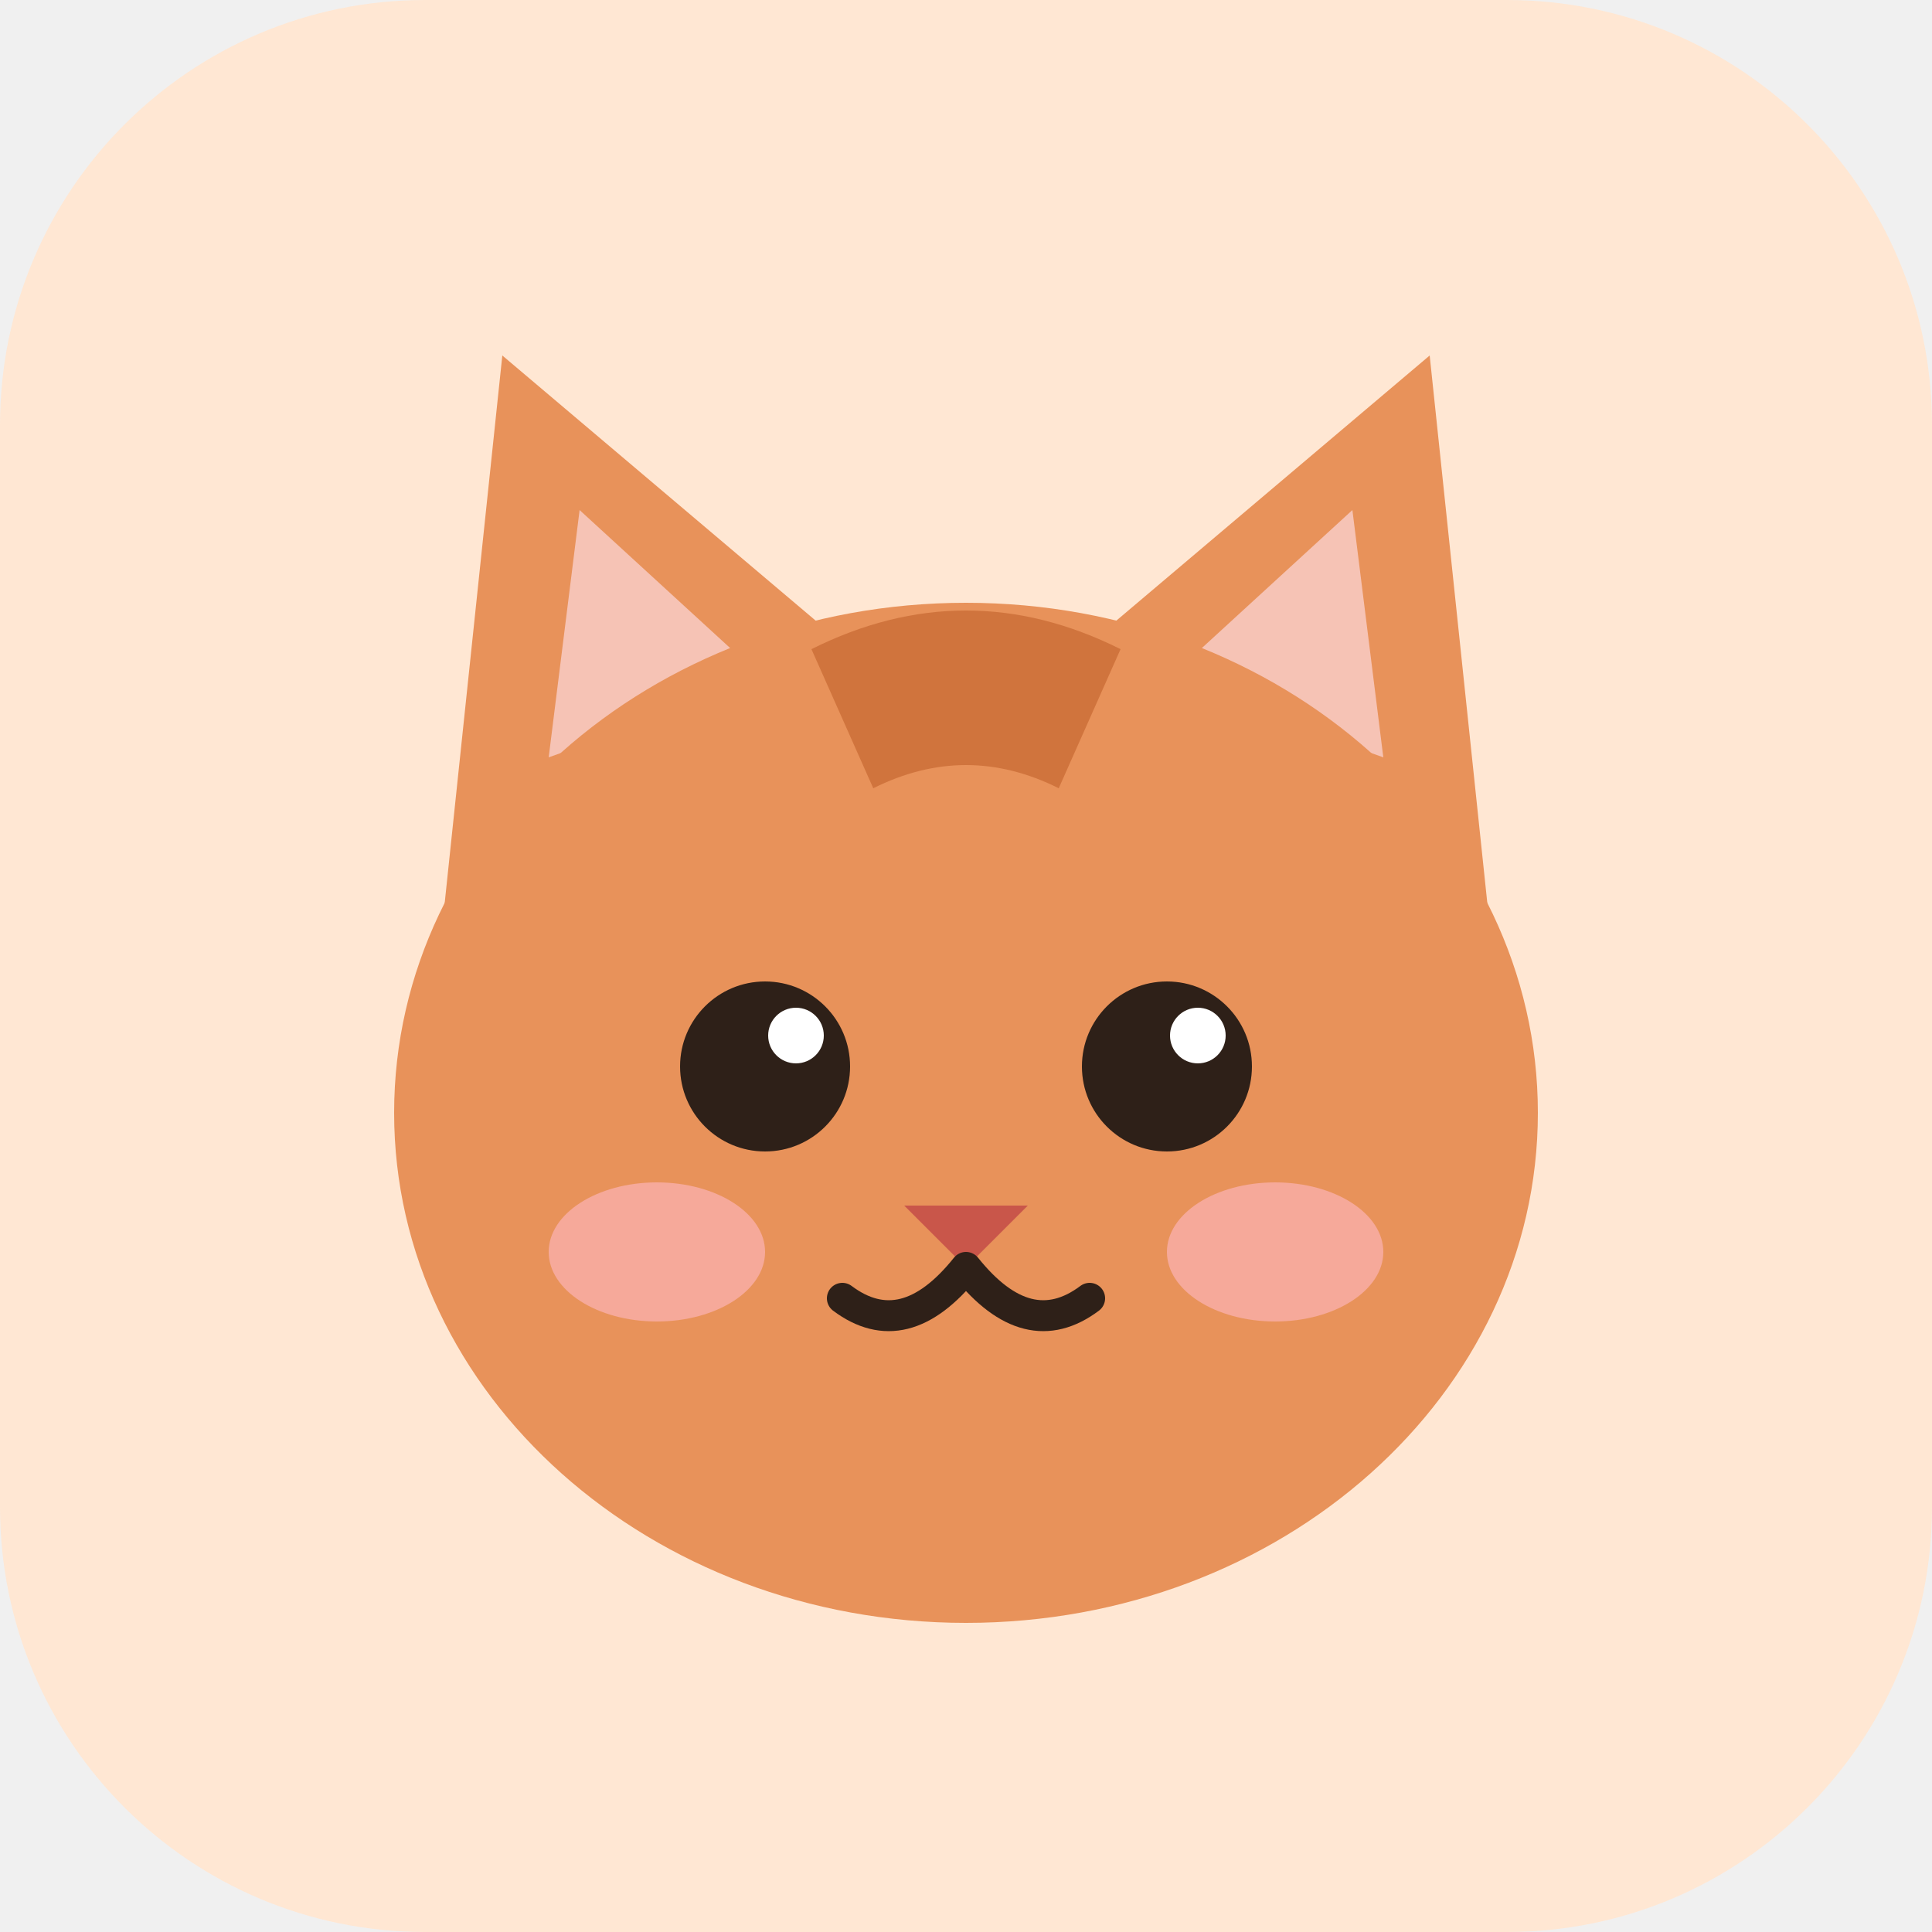
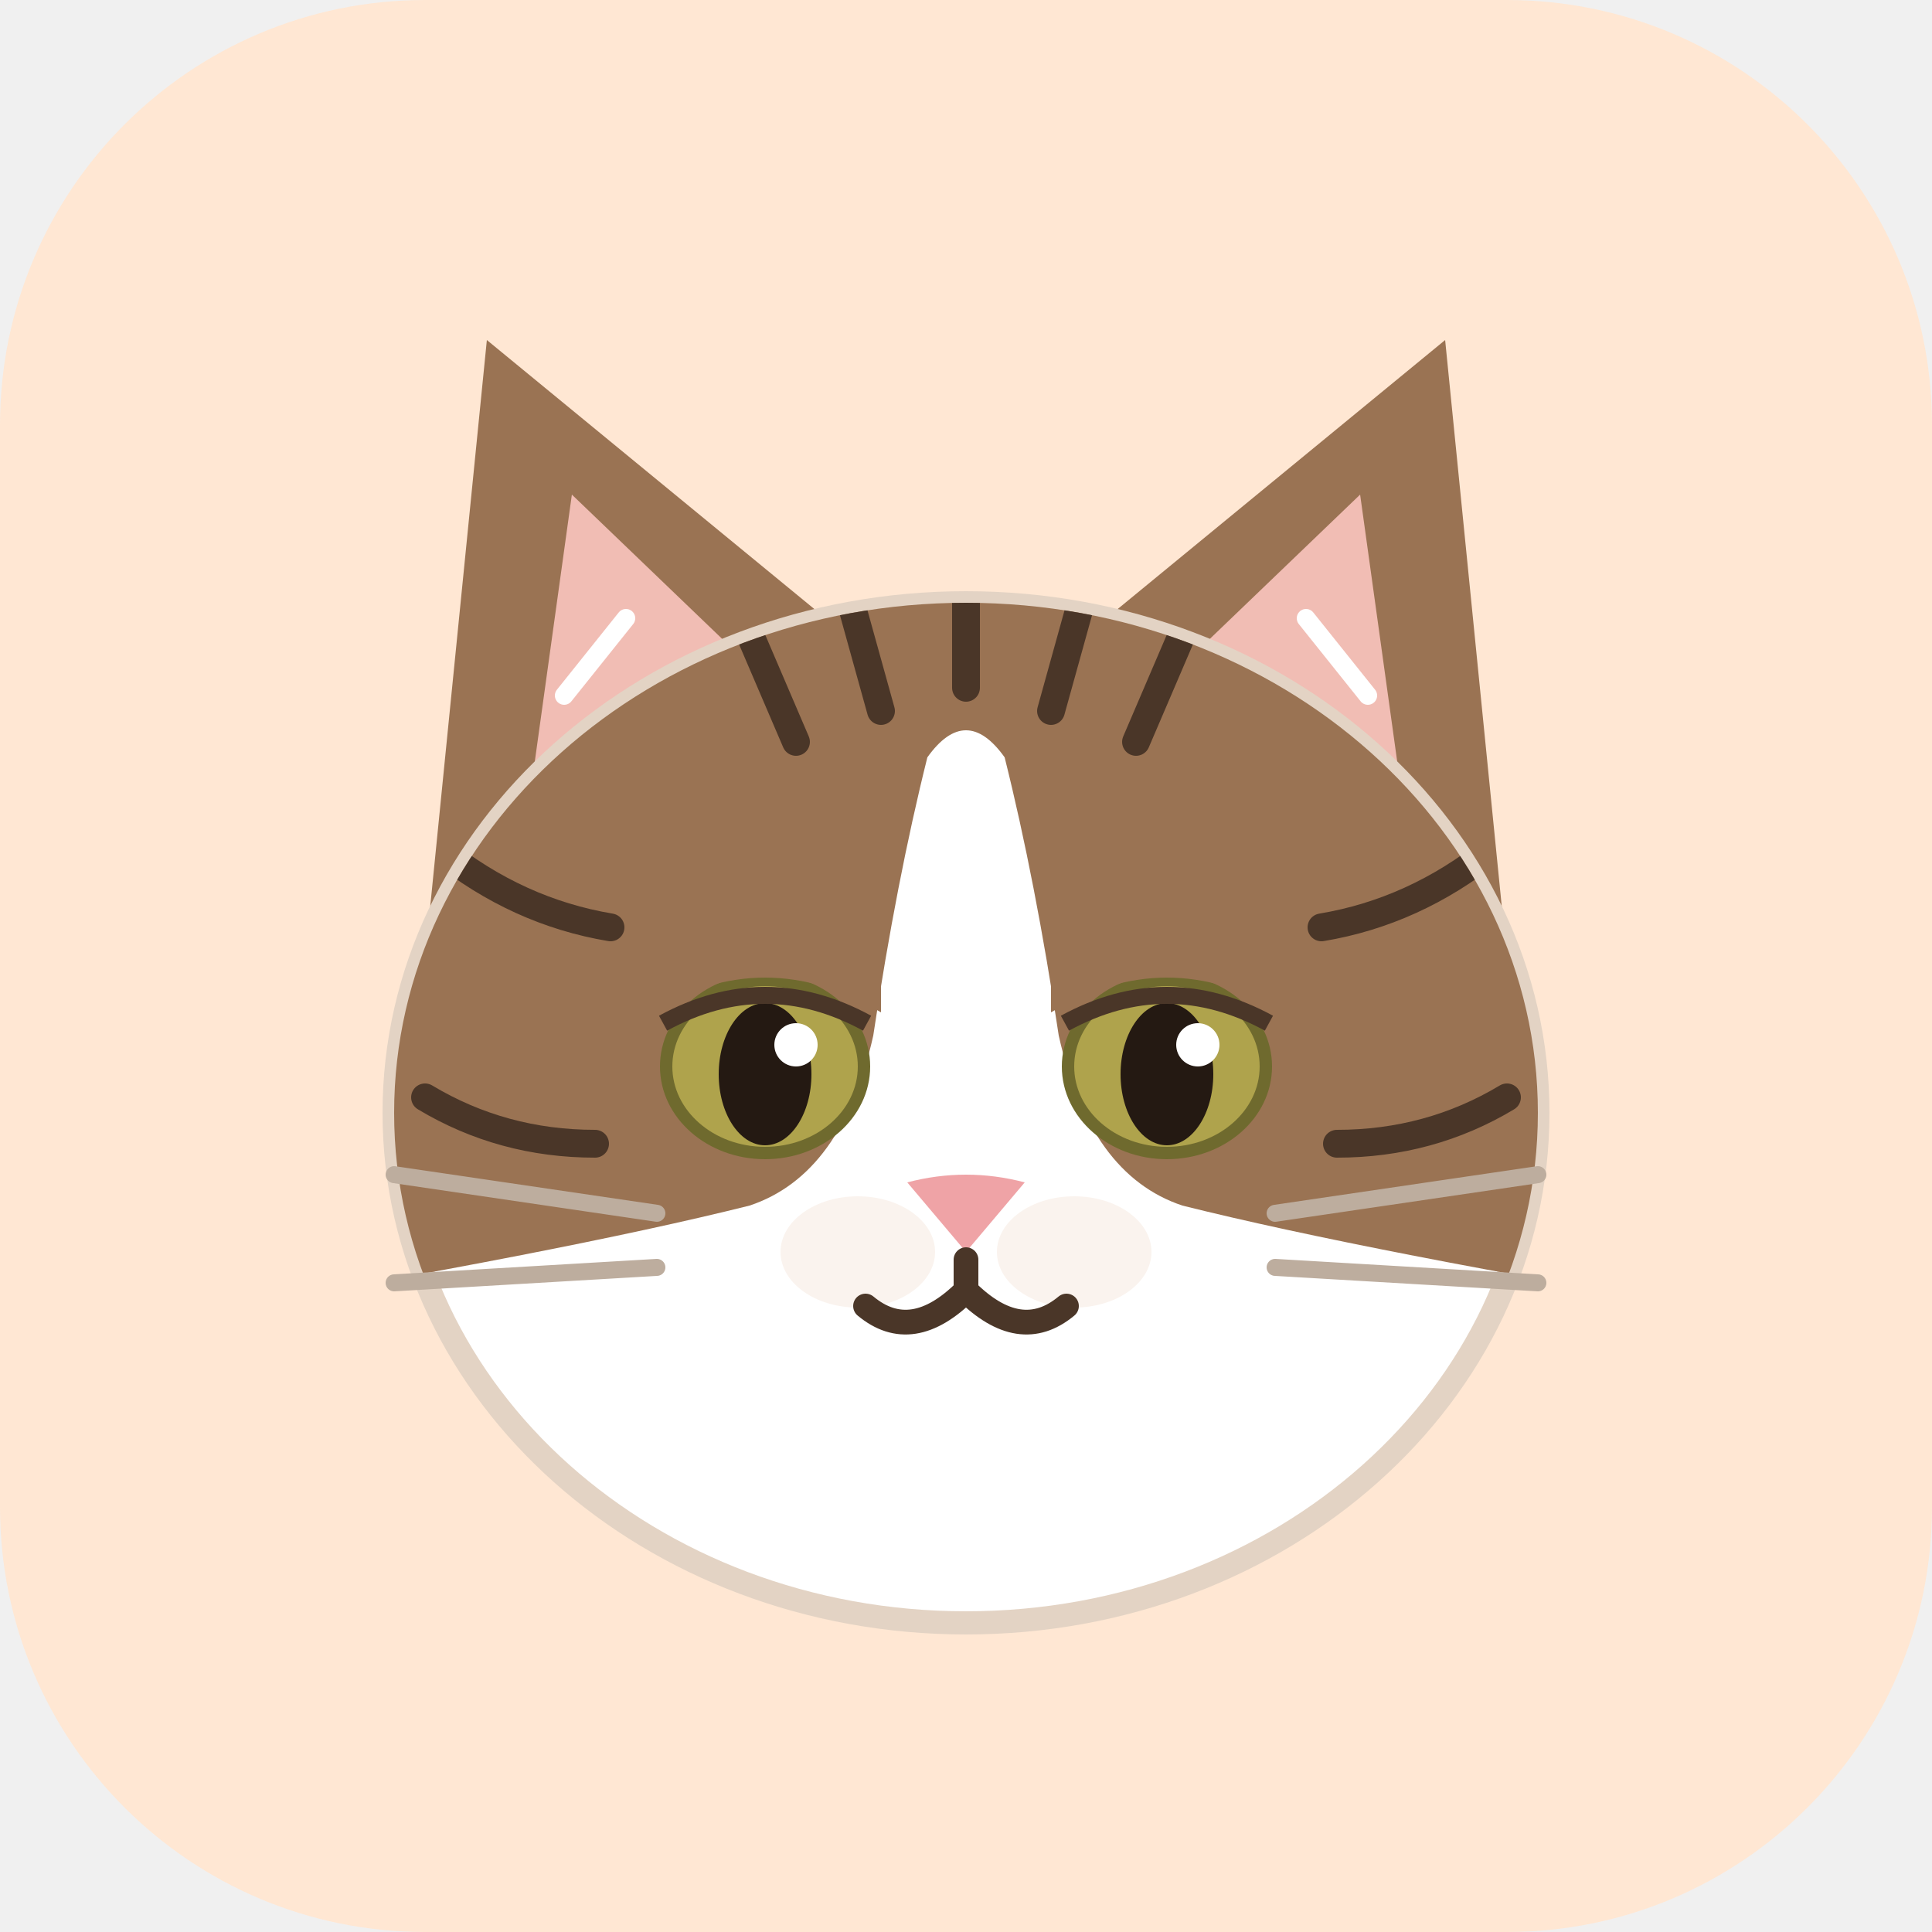
<svg xmlns="http://www.w3.org/2000/svg" viewBox="0 0 100 100">
  <rect width="100" height="100" rx="22" fill="#FFE7D3" />
  <g transform="translate(10 12) scale(0.8)">
-     <path d="M16 46 L20 8 L46 30 Z" fill="#E8925A" />
-     <path d="M84 46 L80 8 L54 30 Z" fill="#E8925A" />
-     <path d="M23 34 L25 18 L37 29 Z" fill="#F6C3B5" />
-     <path d="M77 34 L75 18 L63 29 Z" fill="#F6C3B5" />
-     <ellipse cx="50" cy="57" rx="37" ry="33" fill="#E8925A" />
-     <path d="M40 27 Q50 22 60 27 L56 36 Q50 33 44 36 Z" fill="#D0743D" />
-     <ellipse cx="30" cy="66" rx="7" ry="4.5" fill="#F6A99A" />
-     <ellipse cx="70" cy="66" rx="7" ry="4.5" fill="#F6A99A" />
-     <circle cx="37" cy="54" r="5.5" fill="#2E2018" />
-     <circle cx="63" cy="54" r="5.5" fill="#2E2018" />
-     <circle cx="39" cy="52" r="1.8" fill="#FFF" />
-     <circle cx="65" cy="52" r="1.8" fill="#FFF" />
-     <path d="M46 63 L54 63 L50 67 Z" fill="#C9564A" />
-     <path d="M50 67 Q46 72 42 69 M50 67 Q54 72 58 69" stroke="#2E2018" stroke-width="2" fill="none" stroke-linecap="round" />
+     <defs>
+       <clipPath id="icon">
+         <ellipse cx="50" cy="57" rx="37" ry="33" />
+       </clipPath>
+     </defs>
+     <path d="M15 47 L19 7 L47 30 Z" fill="#9A7353" />
+     <path d="M85 47 L81 7 L53 30 Z" fill="#9A7353" />
+     <path d="M22 35 L24.5 17 L37 29 Z" fill="#F1BDB4" />
+     <path d="M78 35 L75.5 17 L63 29 Z" fill="#F1BDB4" />
+     <path d="M24 30 L28 25 M25 34 L30 30 M76 30 L72 25 M75 34 L70 30" stroke="#FFF" stroke-width="1.2" stroke-linecap="round" />
+     <ellipse cx="50" cy="57" rx="37" ry="33" fill="#FFFFFF" stroke="#E3D3C4" stroke-width="1.5" />
+     <g clip-path="url(#icon)">
+       <path d="M0 0 L100 0 L100 70 Q76 66 64 63 Q58 61 56 52 Q54.5 42 52.5 34 Q50 30.5 47.5 34 Q45.5 42 44 52 Q42 61 36 63 Q24 66 0 70 Z" fill="#9A7353" />
+       <path d="M42 22 L44.5 31 M50 20 L50 29.5 M58 22 L55.5 31 M36 26 L39 33 M64 26 L61 33 M27 45 Q21 44 16 40 M73 45 Q79 44 84 40 M26 59 Q20 59 15 56 M74 59 Q80 59 85 56" stroke="#4A3628" stroke-width="1.8" fill="none" stroke-linecap="round" />
+     </g>
+     <ellipse cx="43" cy="66" rx="5" ry="3.6" fill="#FAF3EE" />
+     <ellipse cx="57" cy="66" rx="5" ry="3.6" fill="#FAF3EE" />
+     <ellipse cx="37" cy="54" rx="6.4" ry="5.6" fill="#AFA34C" stroke="#6F6A2E" stroke-width="0.8" />
+     <ellipse cx="37" cy="54.5" rx="3" ry="4.6" fill="#241912" />
+     <circle cx="39" cy="52.6" r="1.4" fill="#FFF" />
+     <path d="M29.5 50.5 Q37 46 44.5 50.5 L44.5 47 L29.5 47 Z" fill="#9A7353" />
+     <path d="M30.4 51.2 Q37 47.6 43.6 51.2" stroke="#4A3628" stroke-width="1.1" fill="none" />
+     <ellipse cx="63" cy="54" rx="6.4" ry="5.6" fill="#AFA34C" stroke="#6F6A2E" stroke-width="0.8" />
+     <ellipse cx="63" cy="54.5" rx="3" ry="4.6" fill="#241912" />
+     <circle cx="65" cy="52.6" r="1.4" fill="#FFF" />
+     <path d="M55.5 50.5 Q63 46 70.5 50.5 L70.5 47 L55.5 47 Z" fill="#9A7353" />
+     <path d="M56.4 51.2 Q63 47.6 69.6 51.2" stroke="#4A3628" stroke-width="1.1" fill="none" />
+     <path d="M46.2 61.5 Q50 60.5 53.8 61.5 L50 66 Z" fill="#EFA3A6" />
+     <path d="M50 66.5 L50 68.5 M50 68.5 Q46.5 72 43.5 69.5 M50 68.5 Q53.5 72 56.5 69.5" stroke="#4A3628" stroke-width="1.6" fill="none" stroke-linecap="round" />
+     <path d="M13 61 L30 63.5 M13 68 L30 67 M87 61 L70 63.5 M87 68 L70 67" stroke="#BDAD9E" stroke-width="1.1" stroke-linecap="round" />
  </g>
</svg>
